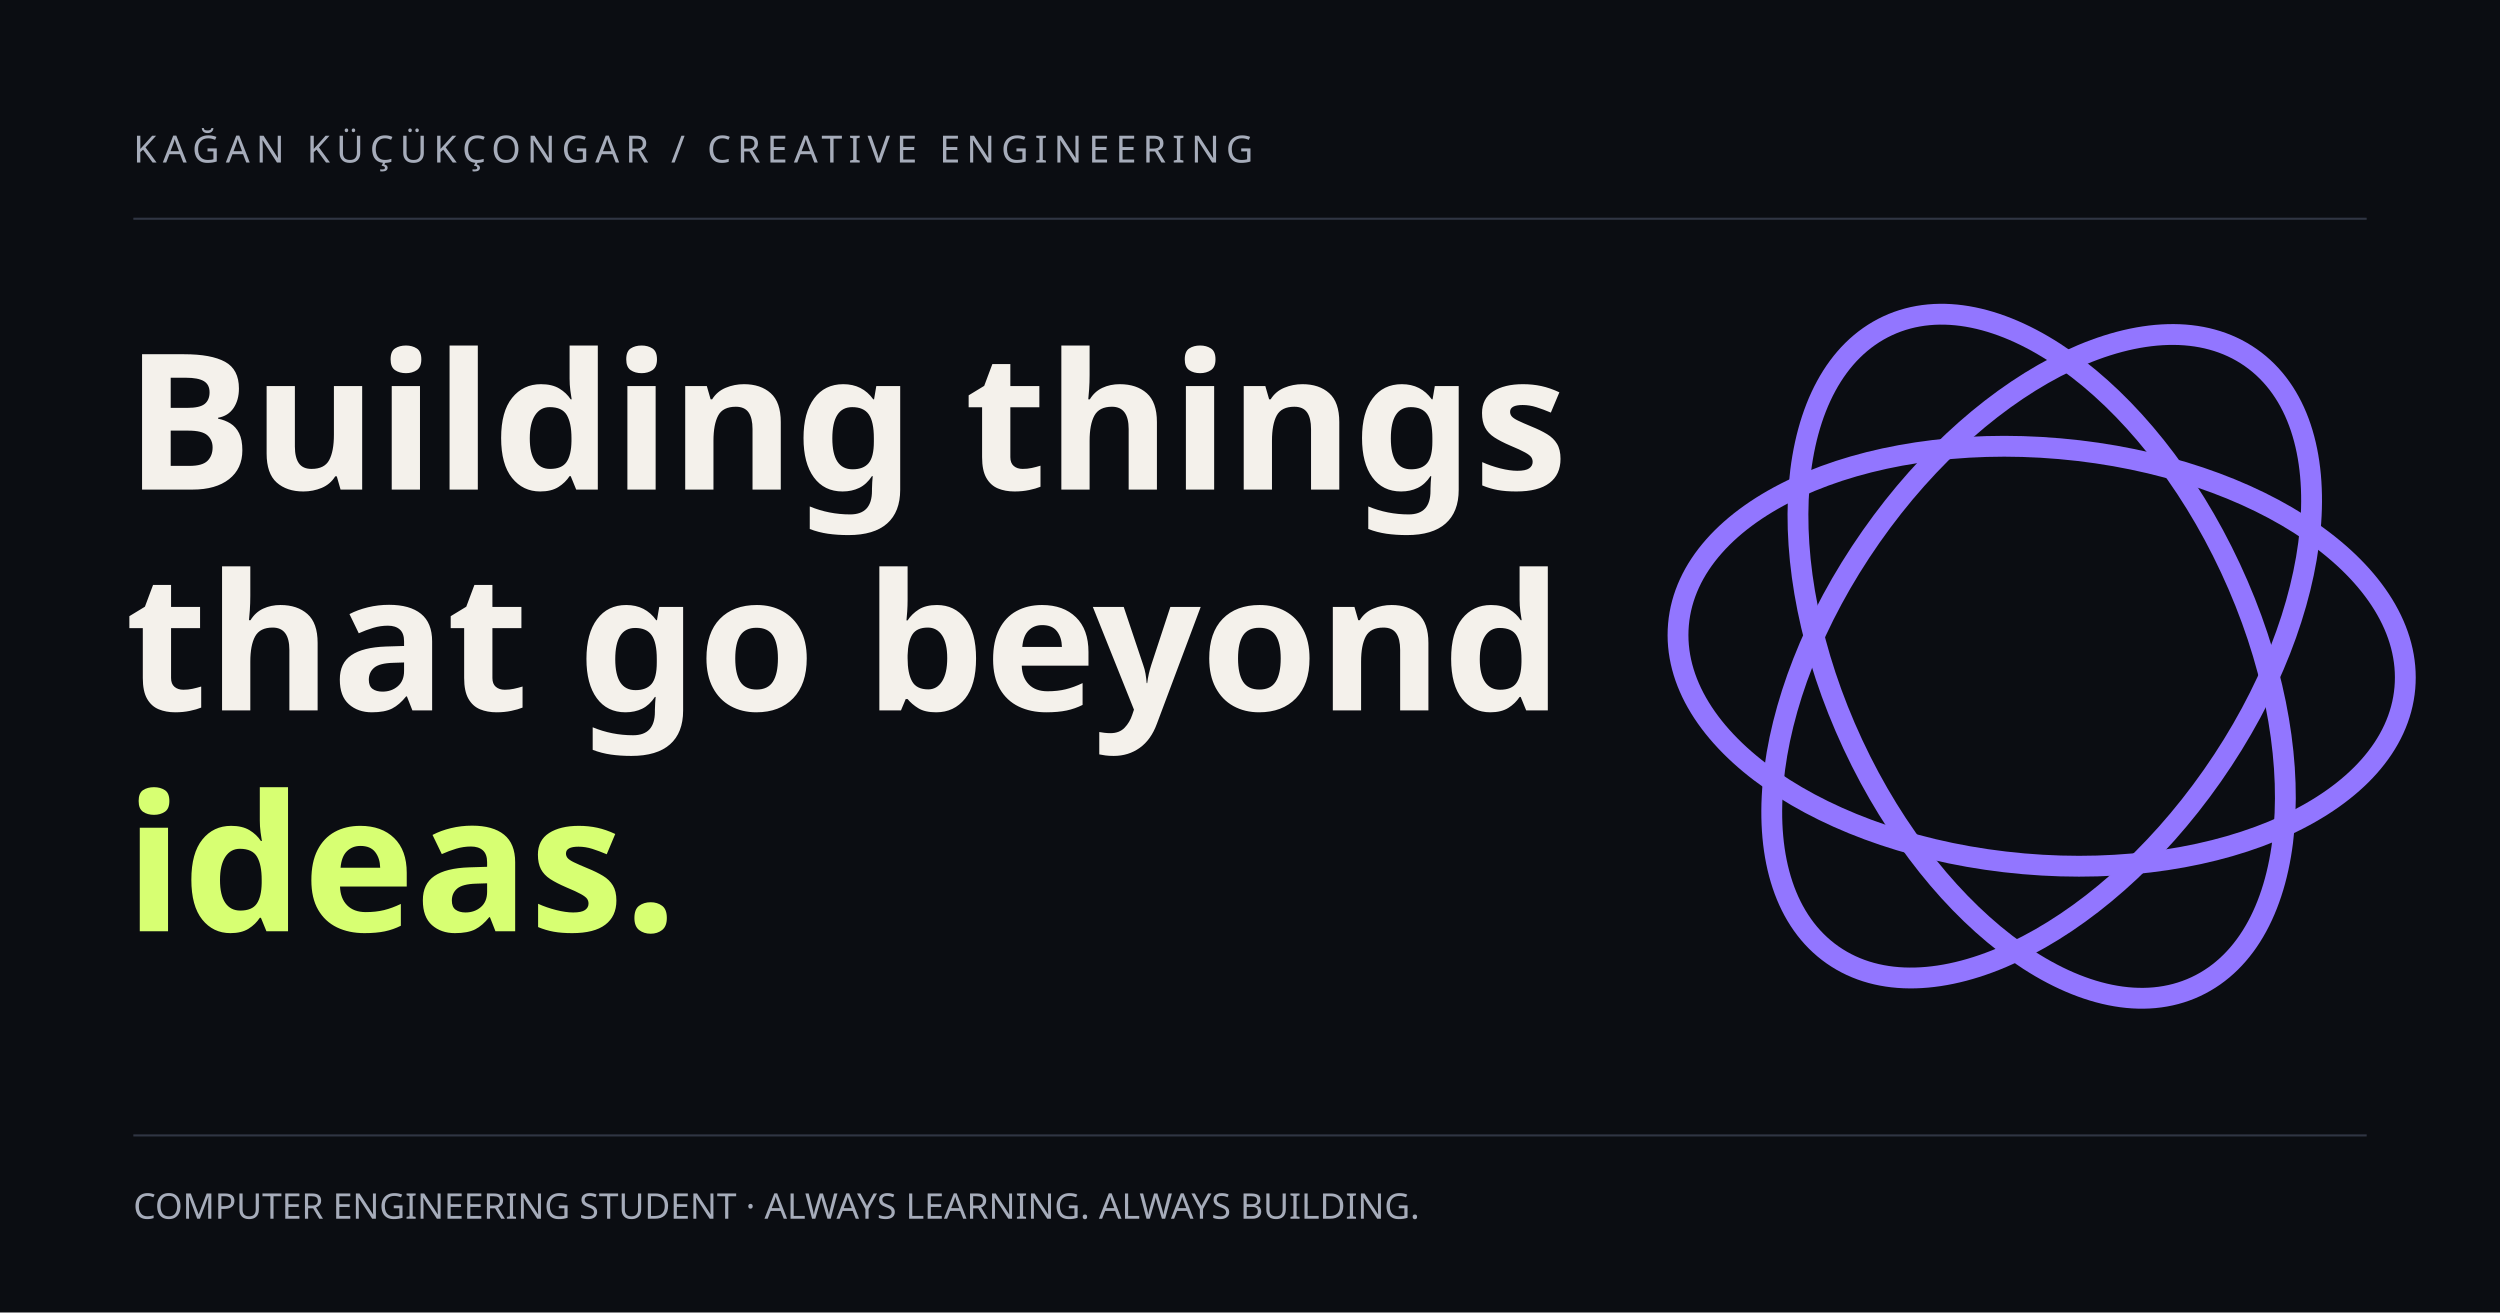
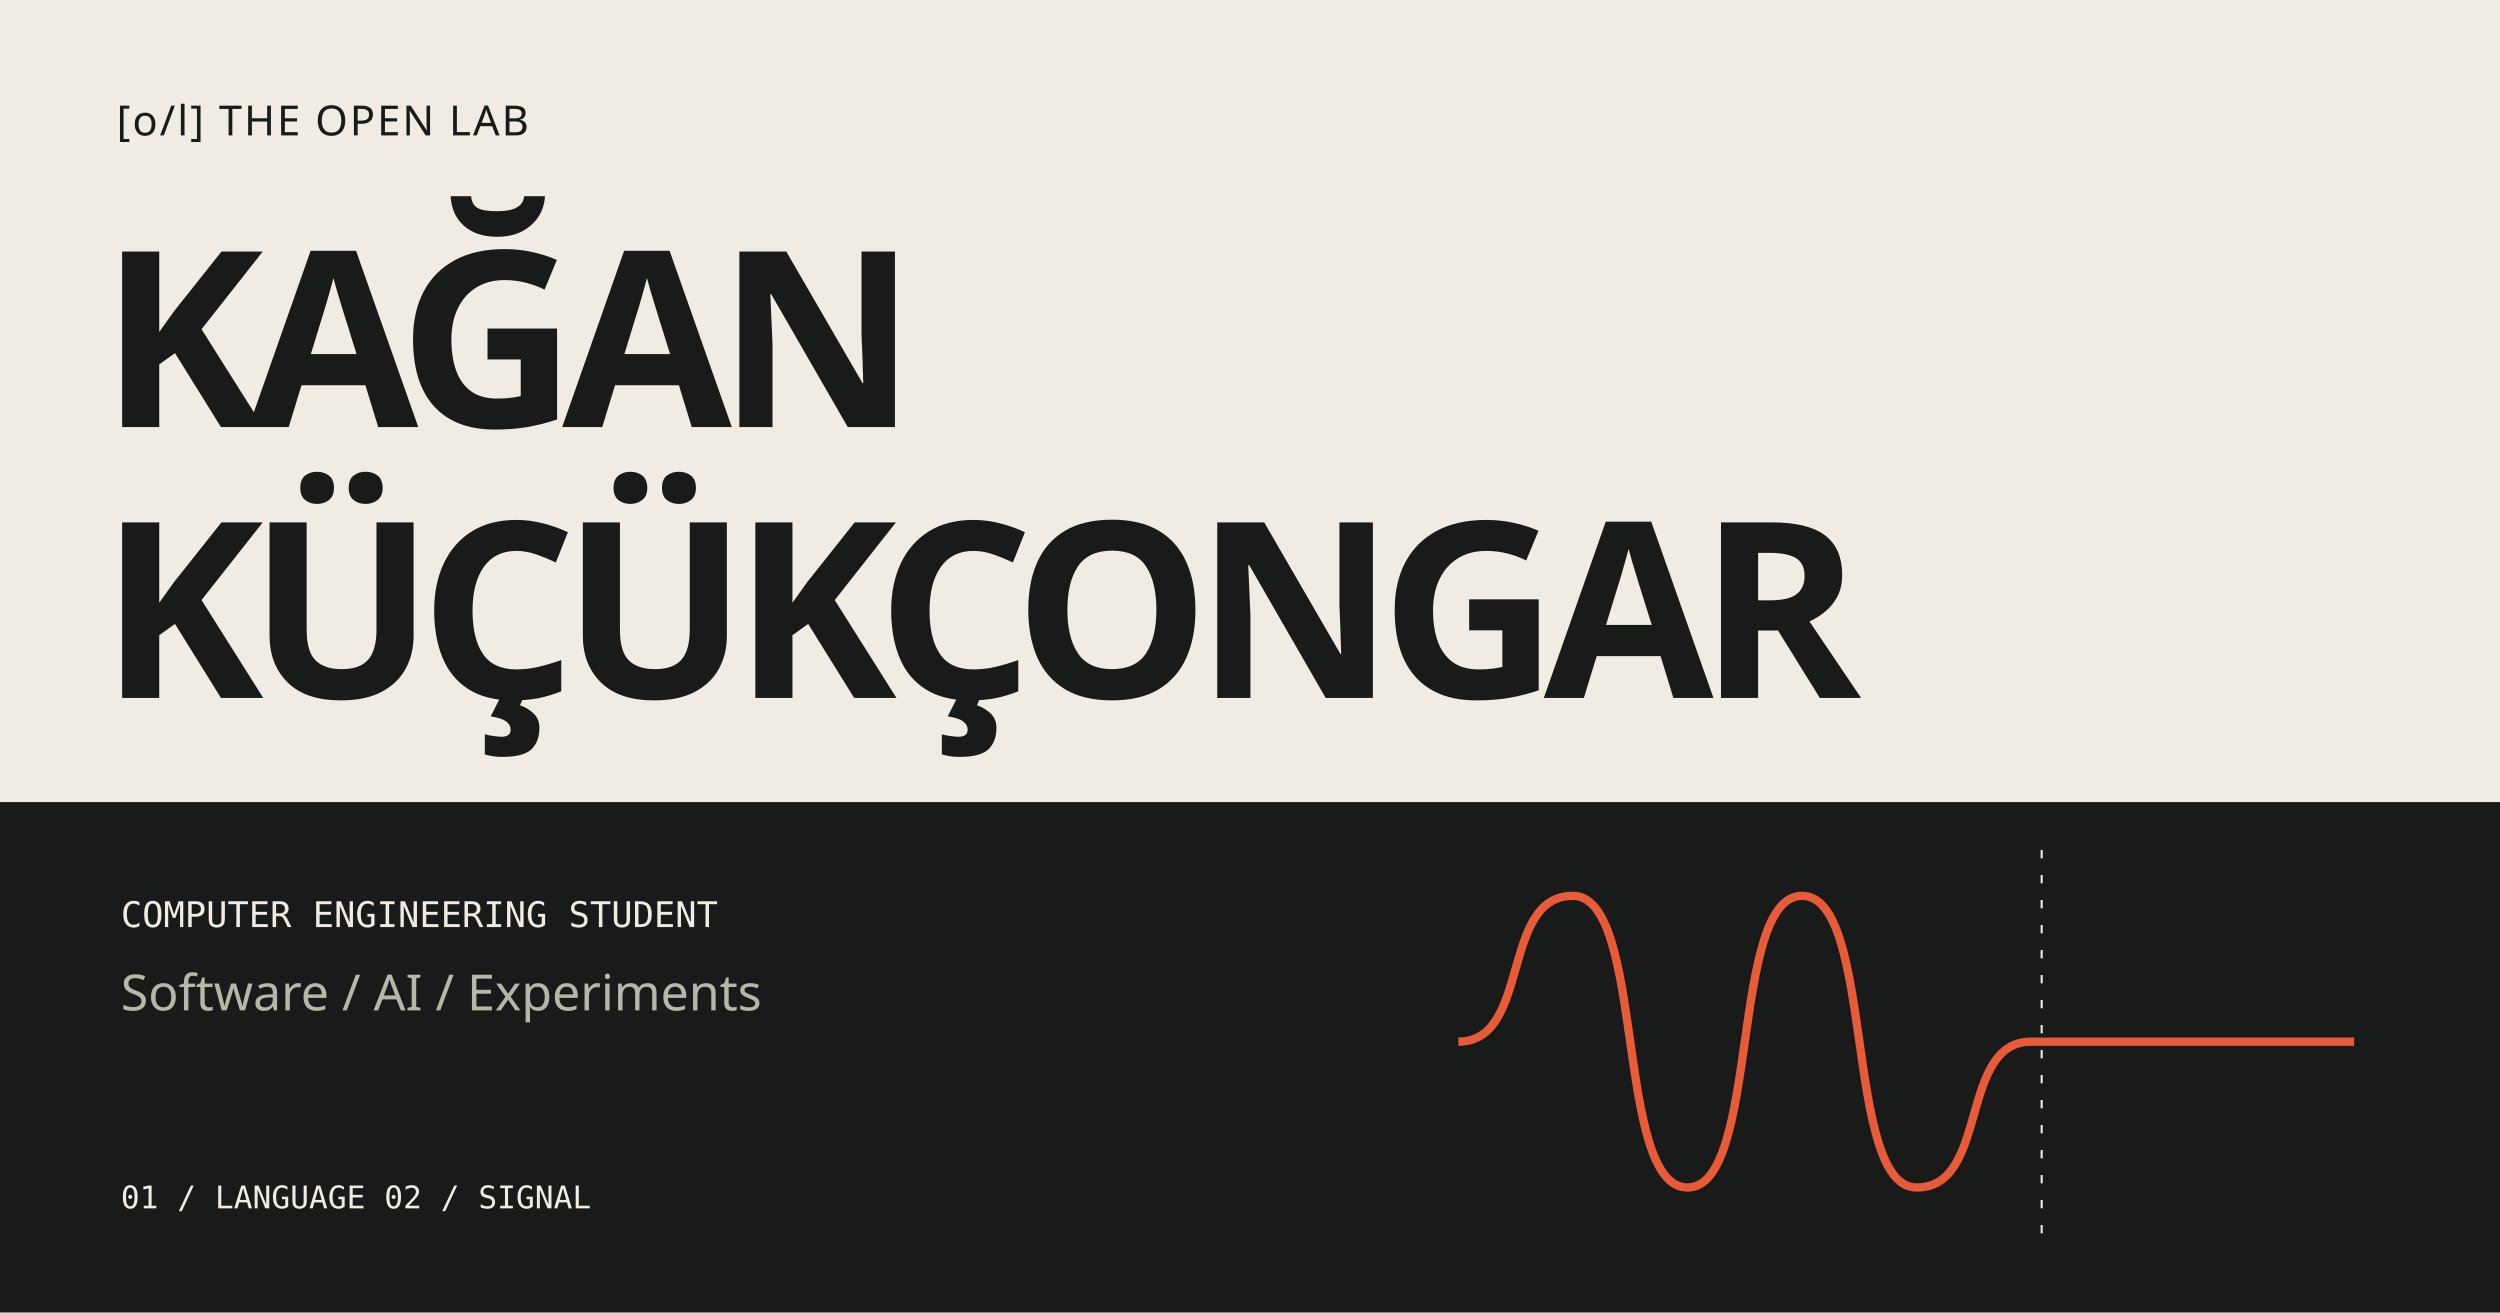
<svg xmlns="http://www.w3.org/2000/svg" width="1200" height="630" viewBox="0 0 1200 630">
-   <rect width="1200" height="630" fill="#0B0D12" />
-   <path d="M64 105H1136M64 545H1136" stroke="#303543" />
-   <text x="64" y="78" fill="#A6ACBA" font-family="sans-serif" font-size="18" letter-spacing="3">KAĞAN KÜÇÜKÇONGAR / CREATIVE ENGINEERING</text>
-   <g font-family="sans-serif" font-size="91" font-weight="700" fill="#F4F1EB">
-     <text x="60" y="235">Building things</text>
-     <text x="60" y="341">that go beyond</text>
-     <text x="60" y="447" fill="#D7FF72">ideas.</text>
+   <rect width="1200" height="630" fill="#F0ECE3" />
+   <text x="56" y="65" font-family="sans-serif" font-size="20" fill="#191B1B" letter-spacing="1">[o/l]   THE OPEN LAB</text>
+   <g font-family="sans-serif" font-weight="700" fill="#191B1B" letter-spacing="-7">
+     <text x="48" y="205" font-size="118">KAĞAN</text>
+     <text x="48" y="335" font-size="118">KÜÇÜKÇONGAR</text>
  </g>
-   <g fill="none" stroke="#9276FF" stroke-width="10" transform="translate(980 315) rotate(-25)">
-     <ellipse rx="100" ry="175" />
-     <ellipse rx="100" ry="175" transform="rotate(60)" />
-     <ellipse rx="100" ry="175" transform="rotate(-60)" />
-   </g>
-   <text x="64" y="585" fill="#A6ACBA" font-family="sans-serif" font-size="17">COMPUTER ENGINEERING STUDENT · ALWAYS LEARNING. ALWAYS BUILDING.</text>
+   <rect y="385" width="1200" height="245" fill="#191B1B" />
+   <text x="58" y="445" fill="#F0ECE3" font-family="monospace" font-size="17">COMPUTER ENGINEERING STUDENT</text>
+   <text x="58" y="485" fill="#B5B7A9" font-family="sans-serif" font-size="24">Software / AI / Experiments</text>
+   <text x="58" y="580" fill="#F0ECE3" font-family="monospace" font-size="15">01 / LANGUAGE          02 / SIGNAL</text>
+   <path d="M700 500c35 0 20-70 55-70s20 140 55 140 20-140 55-140 20 140 55 140 20-70 55-70h155" stroke="#E75B39" stroke-width="4" fill="none" />
+   <path d="M980 408v188" stroke="#F0ECE3" stroke-dasharray="4 8" />
</svg>
